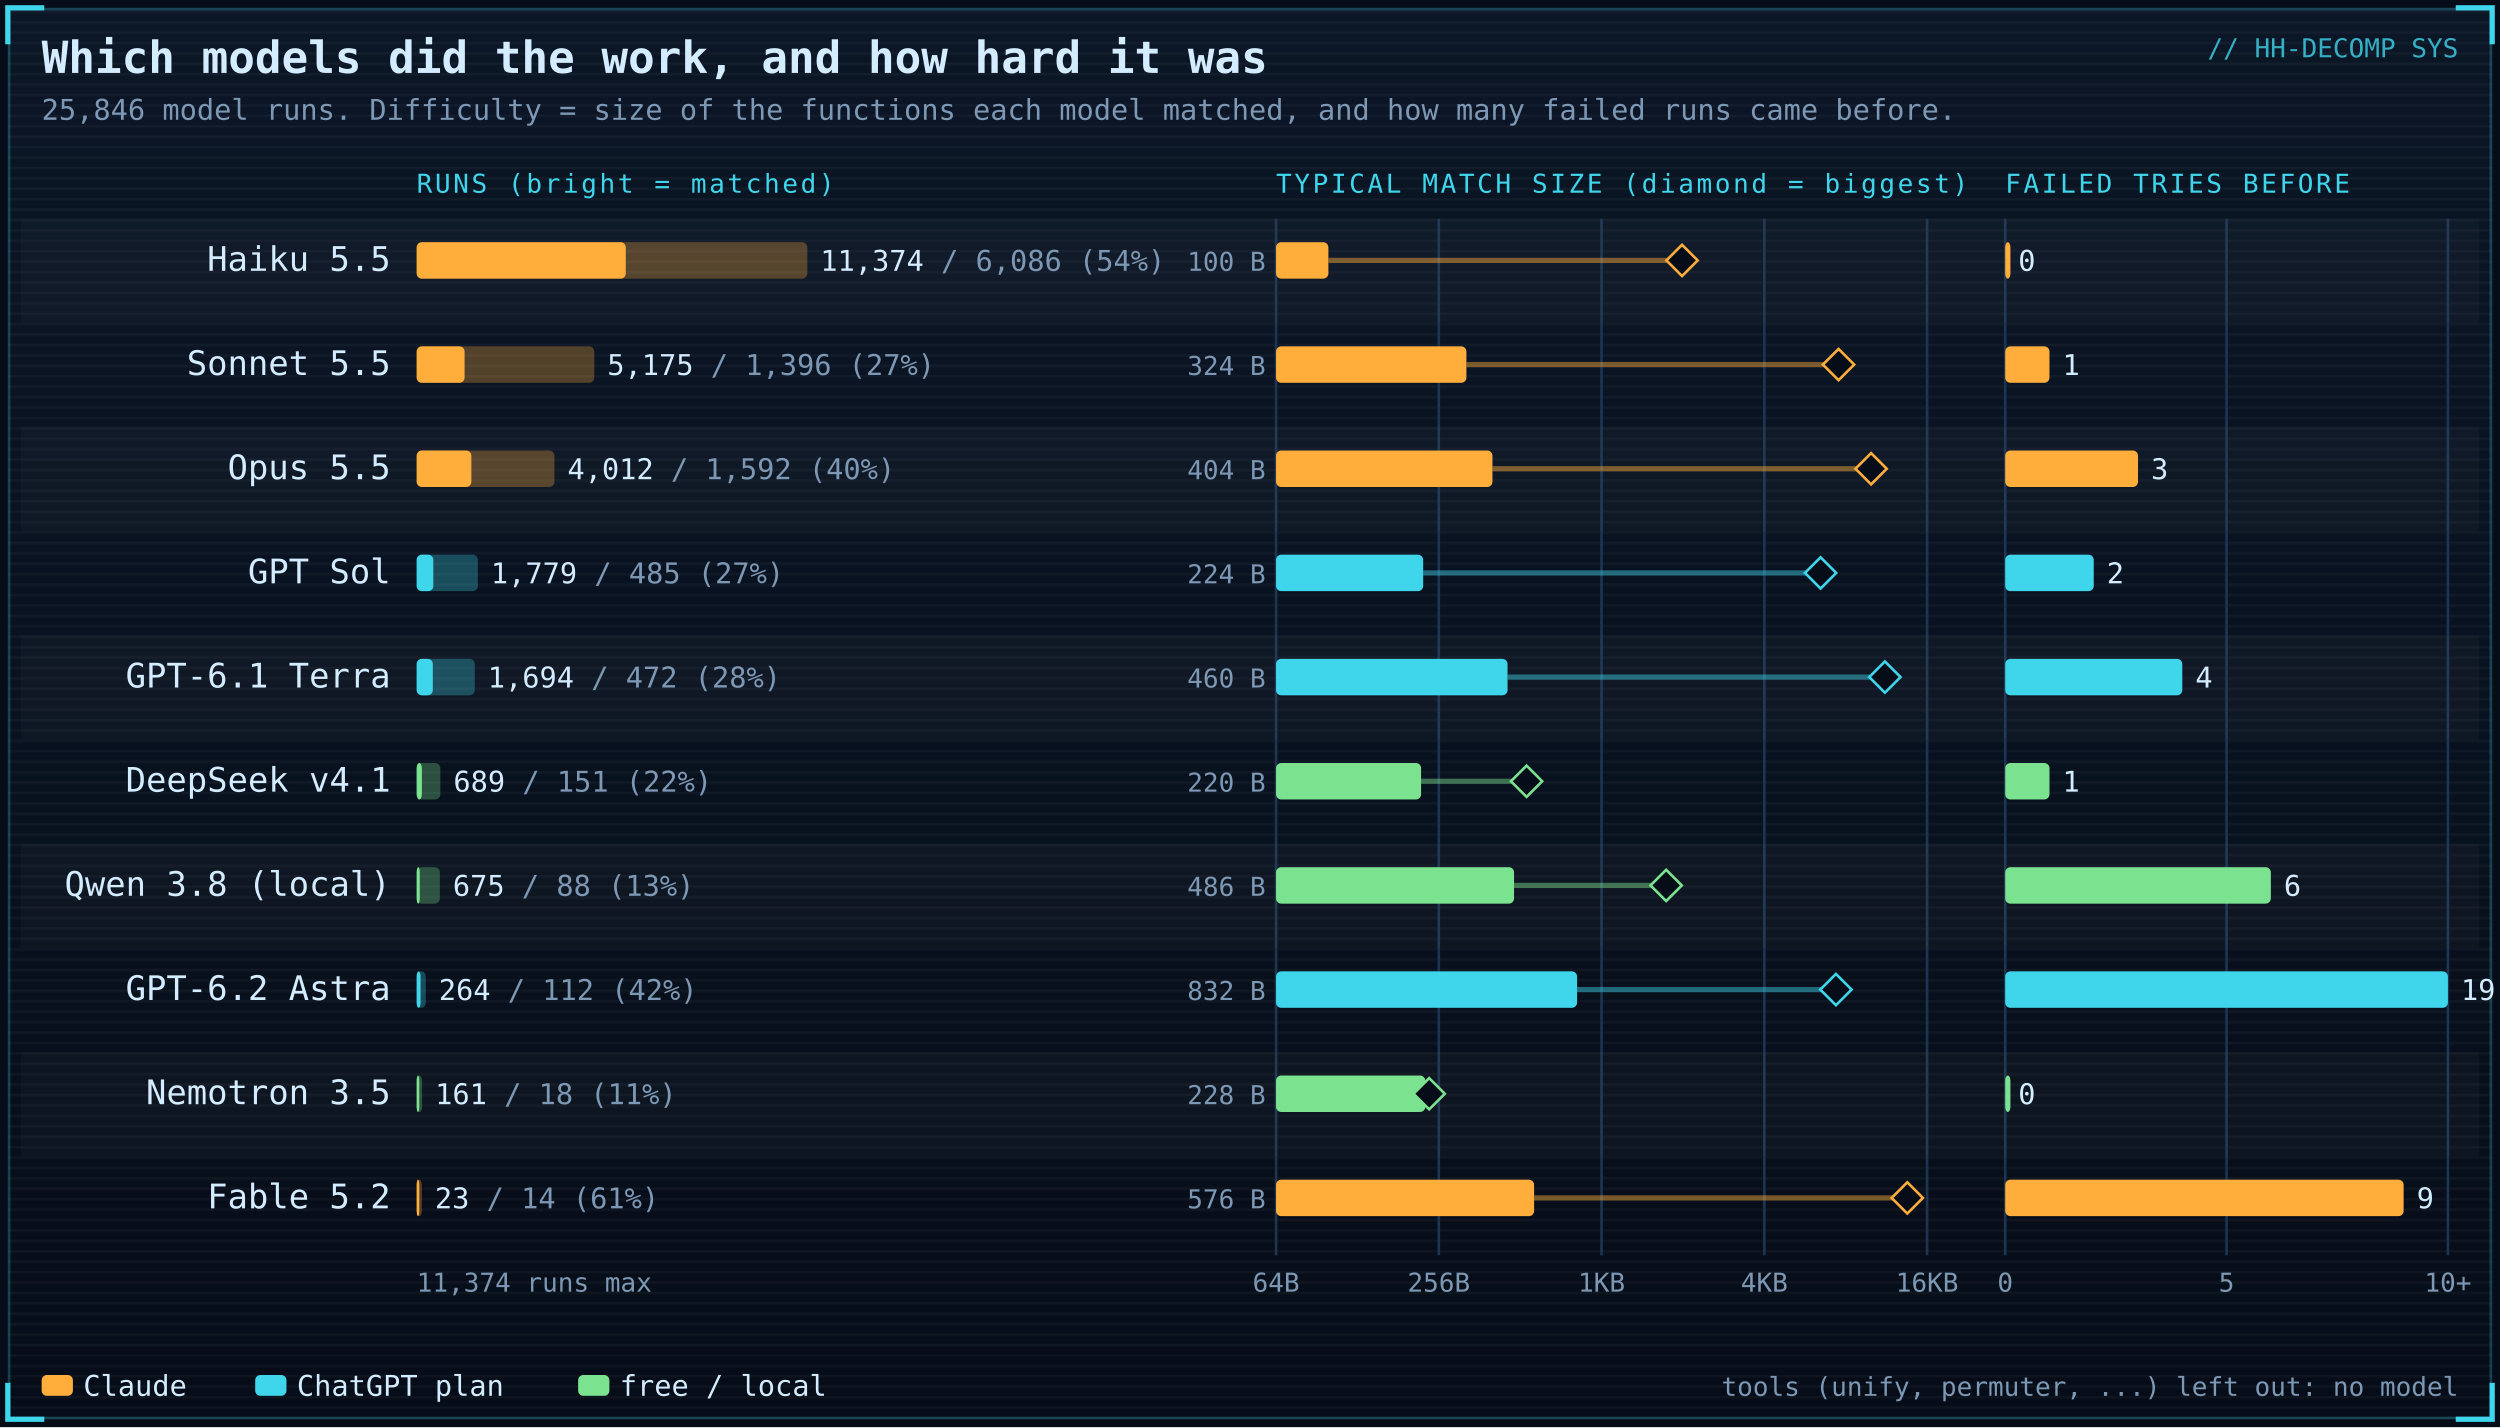
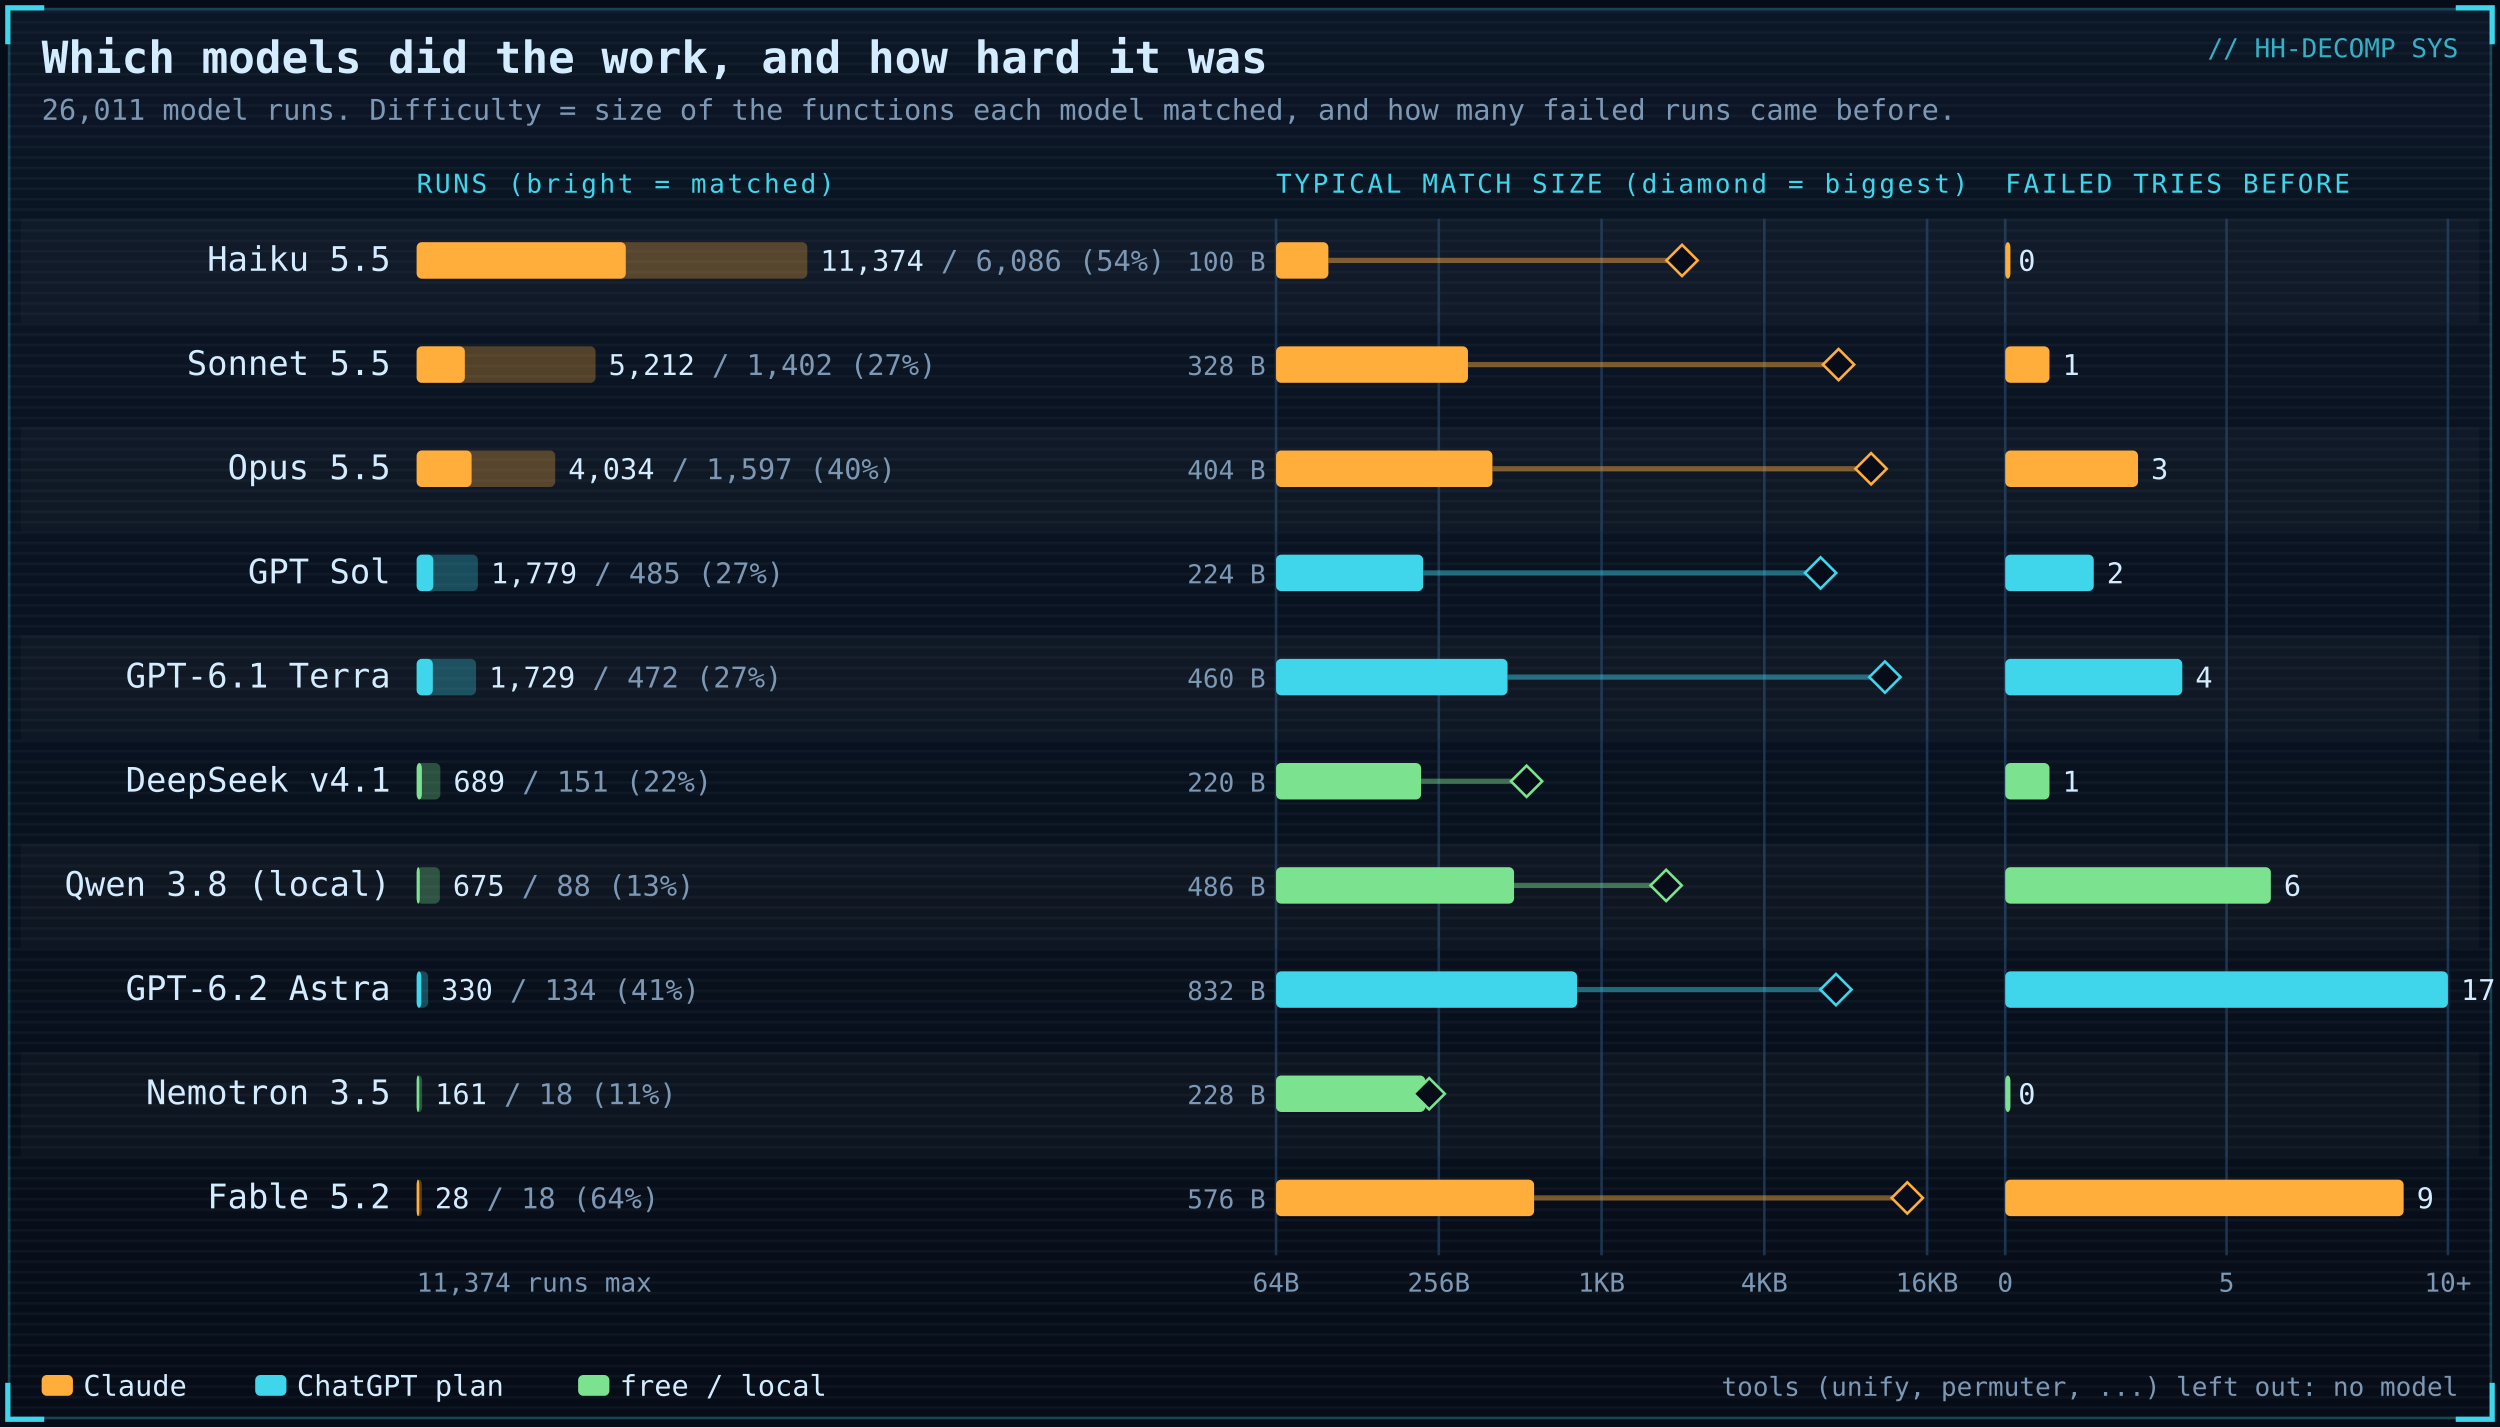
<svg xmlns="http://www.w3.org/2000/svg" viewBox="0 0 960 548" width="960" height="548" font-family="'Share Tech Mono','Eurostile','Bank Gothic',Consolas,'DejaVu Sans Mono',monospace" role="img" aria-label="Which models did the work, and how hard it was">
  <defs>
    <pattern id="scan" width="4" height="4" patternUnits="userSpaceOnUse">
      <rect width="4" height="1" fill="#ffffff" opacity="0.035" />
    </pattern>
    <linearGradient id="panel" x1="0" y1="0" x2="0" y2="1">
      <stop offset="0" stop-color="#0b1626" />
      <stop offset="1" stop-color="#060d18" />
    </linearGradient>
  </defs>
  <rect width="100%" height="100%" fill="#060d18" />
  <rect x="3" y="3" width="954" height="542" fill="url(#panel)" />
  <rect x="3" y="3" width="954" height="542" fill="url(#scan)" />
  <rect x="3.5" y="3.5" width="953" height="541" fill="none" stroke="#3fd6ec" stroke-opacity="0.25" />
  <path d="M3,17 V3 H17" fill="none" stroke="#3fd6ec" stroke-width="2" />
  <path d="M943,3 H957 V17" fill="none" stroke="#3fd6ec" stroke-width="2" />
  <path d="M3,531 V545 H17" fill="none" stroke="#3fd6ec" stroke-width="2" />
  <path d="M943,545 H957 V531" fill="none" stroke="#3fd6ec" stroke-width="2" />
  <text x="944" y="22" font-size="10" fill="#3fd6ec" text-anchor="end" opacity="0.8">// HH-DECOMP SYS</text>
  <text x="16" y="28" font-size="17" font-weight="600" fill="#d4ecff">Which models did the work, and how hard it was</text>
-   <text x="16" y="46" font-size="11" fill="#7d98b4">25,846 model runs. Difficulty = size of the functions each model matched, and how many failed runs came before.</text>
+   <text x="16" y="46" font-size="11" fill="#7d98b4">26,011 model runs. Difficulty = size of the functions each model matched, and how many failed runs came before.</text>
  <text x="160" y="74" font-size="10" fill="#3fd6ec" letter-spacing="1">RUNS  (bright = matched)</text>
  <text x="490" y="74" font-size="10" fill="#3fd6ec" letter-spacing="1">TYPICAL MATCH SIZE  (diamond = biggest)</text>
  <text x="770" y="74" font-size="10" fill="#3fd6ec" letter-spacing="1">FAILED TRIES BEFORE</text>
  <line x1="490.0" y1="84" x2="490.0" y2="482" stroke="#1c3552" />
  <text x="490.0" y="496" font-size="10" fill="#7d98b4" text-anchor="middle">64B</text>
  <line x1="552.5" y1="84" x2="552.5" y2="482" stroke="#1c3552" />
  <text x="552.5" y="496" font-size="10" fill="#7d98b4" text-anchor="middle">256B</text>
  <line x1="615.0" y1="84" x2="615.0" y2="482" stroke="#1c3552" />
  <text x="615.0" y="496" font-size="10" fill="#7d98b4" text-anchor="middle">1KB</text>
  <line x1="677.5" y1="84" x2="677.5" y2="482" stroke="#1c3552" />
  <text x="677.5" y="496" font-size="10" fill="#7d98b4" text-anchor="middle">4KB</text>
  <line x1="740.0" y1="84" x2="740.0" y2="482" stroke="#1c3552" />
  <text x="740.0" y="496" font-size="10" fill="#7d98b4" text-anchor="middle">16KB</text>
  <line x1="770.0" y1="84" x2="770.0" y2="482" stroke="#1c3552" />
  <text x="770.0" y="496" font-size="10" fill="#7d98b4" text-anchor="middle">0</text>
  <line x1="855.0" y1="84" x2="855.0" y2="482" stroke="#1c3552" />
  <text x="855.0" y="496" font-size="10" fill="#7d98b4" text-anchor="middle">5</text>
  <line x1="940.0" y1="84" x2="940.0" y2="482" stroke="#1c3552" />
  <text x="940.0" y="496" font-size="10" fill="#7d98b4" text-anchor="middle">10+</text>
  <text x="160" y="496" font-size="10" fill="#7d98b4">11,374 runs max</text>
  <rect x="8" y="84" width="944" height="40" fill="#ffffff" opacity="0.025" />
  <text x="150" y="104" font-size="13" fill="#d4ecff" text-anchor="end">Haiku 5.5</text>
  <rect x="160" y="93" width="150.0" height="14" rx="2" fill="#ffad3b" opacity="0.3" />
  <rect x="160" y="93" width="80.3" height="14" rx="2" fill="#ffad3b" />
  <text x="315.0" y="104" font-size="11" fill="#d4ecff">11,374 <tspan fill="#7d98b4">/ 6,086 (54%)</tspan>
  </text>
  <line x1="510.1" y1="100" x2="645.9" y2="100" stroke="#ffad3b" stroke-opacity="0.45" stroke-width="2" />
  <rect x="490" y="93" width="20.1" height="14" rx="2" fill="#ffad3b" />
  <path d="M645.9,94 l6,6 l-6,6 l-6,-6 z" fill="#060d18" stroke="#ffad3b" />
  <text x="486" y="104" font-size="10" fill="#7d98b4" text-anchor="end">100 B</text>
  <rect x="770" y="93" width="2.0" height="14" rx="2" fill="#ffad3b" />
  <text x="775.0" y="104" font-size="11" fill="#d4ecff">0</text>
  <text x="150" y="144" font-size="13" fill="#d4ecff" text-anchor="end">Sonnet 5.5</text>
-   <rect x="160" y="133" width="68.2" height="14" rx="2" fill="#ffad3b" opacity="0.3" />
-   <rect x="160" y="133" width="18.4" height="14" rx="2" fill="#ffad3b" />
-   <text x="233.2" y="144" font-size="11" fill="#d4ecff">5,175 <tspan fill="#7d98b4">/ 1,396 (27%)</tspan>
+   <rect x="160" y="133" width="68.7" height="14" rx="2" fill="#ffad3b" opacity="0.3" />
+   <rect x="160" y="133" width="18.5" height="14" rx="2" fill="#ffad3b" />
+   <text x="233.7" y="144" font-size="11" fill="#d4ecff">5,212 <tspan fill="#7d98b4">/ 1,402 (27%)</tspan>
  </text>
-   <line x1="563.1" y1="140" x2="706.0" y2="140" stroke="#ffad3b" stroke-opacity="0.45" stroke-width="2" />
-   <rect x="490" y="133" width="73.1" height="14" rx="2" fill="#ffad3b" />
+   <line x1="563.7" y1="140" x2="706.0" y2="140" stroke="#ffad3b" stroke-opacity="0.45" stroke-width="2" />
+   <rect x="490" y="133" width="73.7" height="14" rx="2" fill="#ffad3b" />
  <path d="M706.0,134 l6,6 l-6,6 l-6,-6 z" fill="#060d18" stroke="#ffad3b" />
-   <text x="486" y="144" font-size="10" fill="#7d98b4" text-anchor="end">324 B</text>
+   <text x="486" y="144" font-size="10" fill="#7d98b4" text-anchor="end">328 B</text>
  <rect x="770" y="133" width="17.0" height="14" rx="2" fill="#ffad3b" />
  <text x="792.0" y="144" font-size="11" fill="#d4ecff">1</text>
  <rect x="8" y="164" width="944" height="40" fill="#ffffff" opacity="0.025" />
  <text x="150" y="184" font-size="13" fill="#d4ecff" text-anchor="end">Opus 5.5</text>
-   <rect x="160" y="173" width="52.9" height="14" rx="2" fill="#ffad3b" opacity="0.3" />
-   <rect x="160" y="173" width="21.0" height="14" rx="2" fill="#ffad3b" />
-   <text x="217.9" y="184" font-size="11" fill="#d4ecff">4,012 <tspan fill="#7d98b4">/ 1,592 (40%)</tspan>
+   <rect x="160" y="173" width="53.2" height="14" rx="2" fill="#ffad3b" opacity="0.3" />
+   <rect x="160" y="173" width="21.1" height="14" rx="2" fill="#ffad3b" />
+   <text x="218.2" y="184" font-size="11" fill="#d4ecff">4,034 <tspan fill="#7d98b4">/ 1,597 (40%)</tspan>
  </text>
  <line x1="573.1" y1="180" x2="718.5" y2="180" stroke="#ffad3b" stroke-opacity="0.45" stroke-width="2" />
  <rect x="490" y="173" width="83.1" height="14" rx="2" fill="#ffad3b" />
  <path d="M718.5,174 l6,6 l-6,6 l-6,-6 z" fill="#060d18" stroke="#ffad3b" />
  <text x="486" y="184" font-size="10" fill="#7d98b4" text-anchor="end">404 B</text>
  <rect x="770" y="173" width="51.0" height="14" rx="2" fill="#ffad3b" />
  <text x="826.0" y="184" font-size="11" fill="#d4ecff">3</text>
  <text x="150" y="224" font-size="13" fill="#d4ecff" text-anchor="end">GPT Sol</text>
  <rect x="160" y="213" width="23.5" height="14" rx="2" fill="#3fd6ec" opacity="0.3" />
  <rect x="160" y="213" width="6.4" height="14" rx="2" fill="#3fd6ec" />
  <text x="188.5" y="224" font-size="11" fill="#d4ecff">1,779 <tspan fill="#7d98b4">/ 485 (27%)</tspan>
  </text>
  <line x1="546.5" y1="220" x2="699.1" y2="220" stroke="#3fd6ec" stroke-opacity="0.45" stroke-width="2" />
  <rect x="490" y="213" width="56.5" height="14" rx="2" fill="#3fd6ec" />
  <path d="M699.1,214 l6,6 l-6,6 l-6,-6 z" fill="#060d18" stroke="#3fd6ec" />
  <text x="486" y="224" font-size="10" fill="#7d98b4" text-anchor="end">224 B</text>
  <rect x="770" y="213" width="34.0" height="14" rx="2" fill="#3fd6ec" />
  <text x="809.0" y="224" font-size="11" fill="#d4ecff">2</text>
  <rect x="8" y="244" width="944" height="40" fill="#ffffff" opacity="0.025" />
  <text x="150" y="264" font-size="13" fill="#d4ecff" text-anchor="end">GPT-6.1 Terra</text>
-   <rect x="160" y="253" width="22.3" height="14" rx="2" fill="#3fd6ec" opacity="0.3" />
+   <rect x="160" y="253" width="22.8" height="14" rx="2" fill="#3fd6ec" opacity="0.3" />
  <rect x="160" y="253" width="6.2" height="14" rx="2" fill="#3fd6ec" />
-   <text x="187.3" y="264" font-size="11" fill="#d4ecff">1,694 <tspan fill="#7d98b4">/ 472 (28%)</tspan>
+   <text x="187.8" y="264" font-size="11" fill="#d4ecff">1,729 <tspan fill="#7d98b4">/ 472 (27%)</tspan>
  </text>
  <line x1="578.9" y1="260" x2="723.8" y2="260" stroke="#3fd6ec" stroke-opacity="0.45" stroke-width="2" />
  <rect x="490" y="253" width="88.9" height="14" rx="2" fill="#3fd6ec" />
  <path d="M723.8,254 l6,6 l-6,6 l-6,-6 z" fill="#060d18" stroke="#3fd6ec" />
  <text x="486" y="264" font-size="10" fill="#7d98b4" text-anchor="end">460 B</text>
  <rect x="770" y="253" width="68.0" height="14" rx="2" fill="#3fd6ec" />
  <text x="843.0" y="264" font-size="11" fill="#d4ecff">4</text>
  <text x="150" y="304" font-size="13" fill="#d4ecff" text-anchor="end">DeepSeek v4.1</text>
  <rect x="160" y="293" width="9.1" height="14" rx="2" fill="#7be38f" opacity="0.3" />
  <rect x="160" y="293" width="2.0" height="14" rx="2" fill="#7be38f" />
  <text x="174.1" y="304" font-size="11" fill="#d4ecff">689 <tspan fill="#7d98b4">/ 151 (22%)</tspan>
  </text>
  <line x1="545.7" y1="300" x2="586.2" y2="300" stroke="#7be38f" stroke-opacity="0.45" stroke-width="2" />
  <rect x="490" y="293" width="55.7" height="14" rx="2" fill="#7be38f" />
  <path d="M586.2,294 l6,6 l-6,6 l-6,-6 z" fill="#060d18" stroke="#7be38f" />
  <text x="486" y="304" font-size="10" fill="#7d98b4" text-anchor="end">220 B</text>
  <rect x="770" y="293" width="17.0" height="14" rx="2" fill="#7be38f" />
  <text x="792.0" y="304" font-size="11" fill="#d4ecff">1</text>
  <rect x="8" y="324" width="944" height="40" fill="#ffffff" opacity="0.025" />
  <text x="150" y="344" font-size="13" fill="#d4ecff" text-anchor="end">Qwen 3.8 (local)</text>
  <rect x="160" y="333" width="8.9" height="14" rx="2" fill="#7be38f" opacity="0.3" />
  <rect x="160" y="333" width="1.2" height="14" rx="2" fill="#7be38f" />
  <text x="173.9" y="344" font-size="11" fill="#d4ecff">675 <tspan fill="#7d98b4">/ 88 (13%)</tspan>
  </text>
  <line x1="581.4" y1="340" x2="639.8" y2="340" stroke="#7be38f" stroke-opacity="0.45" stroke-width="2" />
  <rect x="490" y="333" width="91.4" height="14" rx="2" fill="#7be38f" />
  <path d="M639.8,334 l6,6 l-6,6 l-6,-6 z" fill="#060d18" stroke="#7be38f" />
  <text x="486" y="344" font-size="10" fill="#7d98b4" text-anchor="end">486 B</text>
  <rect x="770" y="333" width="102.0" height="14" rx="2" fill="#7be38f" />
  <text x="877.0" y="344" font-size="11" fill="#d4ecff">6</text>
  <text x="150" y="384" font-size="13" fill="#d4ecff" text-anchor="end">GPT-6.2 Astra</text>
-   <rect x="160" y="373" width="3.5" height="14" rx="2" fill="#3fd6ec" opacity="0.3" />
-   <rect x="160" y="373" width="1.5" height="14" rx="2" fill="#3fd6ec" />
-   <text x="168.5" y="384" font-size="11" fill="#d4ecff">264 <tspan fill="#7d98b4">/ 112 (42%)</tspan>
+   <rect x="160" y="373" width="4.4" height="14" rx="2" fill="#3fd6ec" opacity="0.3" />
+   <rect x="160" y="373" width="1.8" height="14" rx="2" fill="#3fd6ec" />
+   <text x="169.4" y="384" font-size="11" fill="#d4ecff">330 <tspan fill="#7d98b4">/ 134 (41%)</tspan>
  </text>
  <line x1="605.6" y1="380" x2="705.0" y2="380" stroke="#3fd6ec" stroke-opacity="0.45" stroke-width="2" />
  <rect x="490" y="373" width="115.6" height="14" rx="2" fill="#3fd6ec" />
  <path d="M705.0,374 l6,6 l-6,6 l-6,-6 z" fill="#060d18" stroke="#3fd6ec" />
  <text x="486" y="384" font-size="10" fill="#7d98b4" text-anchor="end">832 B</text>
  <rect x="770" y="373" width="170.0" height="14" rx="2" fill="#3fd6ec" />
-   <text x="945.0" y="384" font-size="11" fill="#d4ecff">19</text>
+   <text x="945.0" y="384" font-size="11" fill="#d4ecff">17</text>
  <rect x="8" y="404" width="944" height="40" fill="#ffffff" opacity="0.025" />
  <text x="150" y="424" font-size="13" fill="#d4ecff" text-anchor="end">Nemotron 3.5</text>
  <rect x="160" y="413" width="2.1" height="14" rx="2" fill="#7be38f" opacity="0.3" />
  <rect x="160" y="413" width="1.0" height="14" rx="2" fill="#7be38f" />
  <text x="167.1" y="424" font-size="11" fill="#d4ecff">161 <tspan fill="#7d98b4">/ 18 (11%)</tspan>
  </text>
  <line x1="547.3" y1="420" x2="548.8" y2="420" stroke="#7be38f" stroke-opacity="0.45" stroke-width="2" />
  <rect x="490" y="413" width="57.3" height="14" rx="2" fill="#7be38f" />
  <path d="M548.8,414 l6,6 l-6,6 l-6,-6 z" fill="#060d18" stroke="#7be38f" />
  <text x="486" y="424" font-size="10" fill="#7d98b4" text-anchor="end">228 B</text>
  <rect x="770" y="413" width="2.0" height="14" rx="2" fill="#7be38f" />
  <text x="775.0" y="424" font-size="11" fill="#d4ecff">0</text>
  <text x="150" y="464" font-size="13" fill="#d4ecff" text-anchor="end">Fable 5.2</text>
  <rect x="160" y="453" width="2.0" height="14" rx="2" fill="#ffad3b" opacity="0.3" />
  <rect x="160" y="453" width="1.0" height="14" rx="2" fill="#ffad3b" />
-   <text x="167.0" y="464" font-size="11" fill="#d4ecff">23 <tspan fill="#7d98b4">/ 14 (61%)</tspan>
+   <text x="167.0" y="464" font-size="11" fill="#d4ecff">28 <tspan fill="#7d98b4">/ 18 (64%)</tspan>
  </text>
  <line x1="589.1" y1="460" x2="732.4" y2="460" stroke="#ffad3b" stroke-opacity="0.45" stroke-width="2" />
  <rect x="490" y="453" width="99.1" height="14" rx="2" fill="#ffad3b" />
  <path d="M732.4,454 l6,6 l-6,6 l-6,-6 z" fill="#060d18" stroke="#ffad3b" />
  <text x="486" y="464" font-size="10" fill="#7d98b4" text-anchor="end">576 B</text>
  <rect x="770" y="453" width="153.0" height="14" rx="2" fill="#ffad3b" />
  <text x="928.0" y="464" font-size="11" fill="#d4ecff">9</text>
  <rect x="16" y="528" width="12" height="8" rx="2" fill="#ffad3b" />
  <text x="32" y="536" font-size="11" fill="#d4ecff">Claude</text>
  <rect x="98" y="528" width="12" height="8" rx="2" fill="#3fd6ec" />
  <text x="114" y="536" font-size="11" fill="#d4ecff">ChatGPT plan</text>
  <rect x="222" y="528" width="12" height="8" rx="2" fill="#7be38f" />
  <text x="238" y="536" font-size="11" fill="#d4ecff">free / local</text>
  <text x="944" y="536" font-size="10" fill="#7d98b4" text-anchor="end">tools (unify, permuter, ...) left out: no model</text>
</svg>
